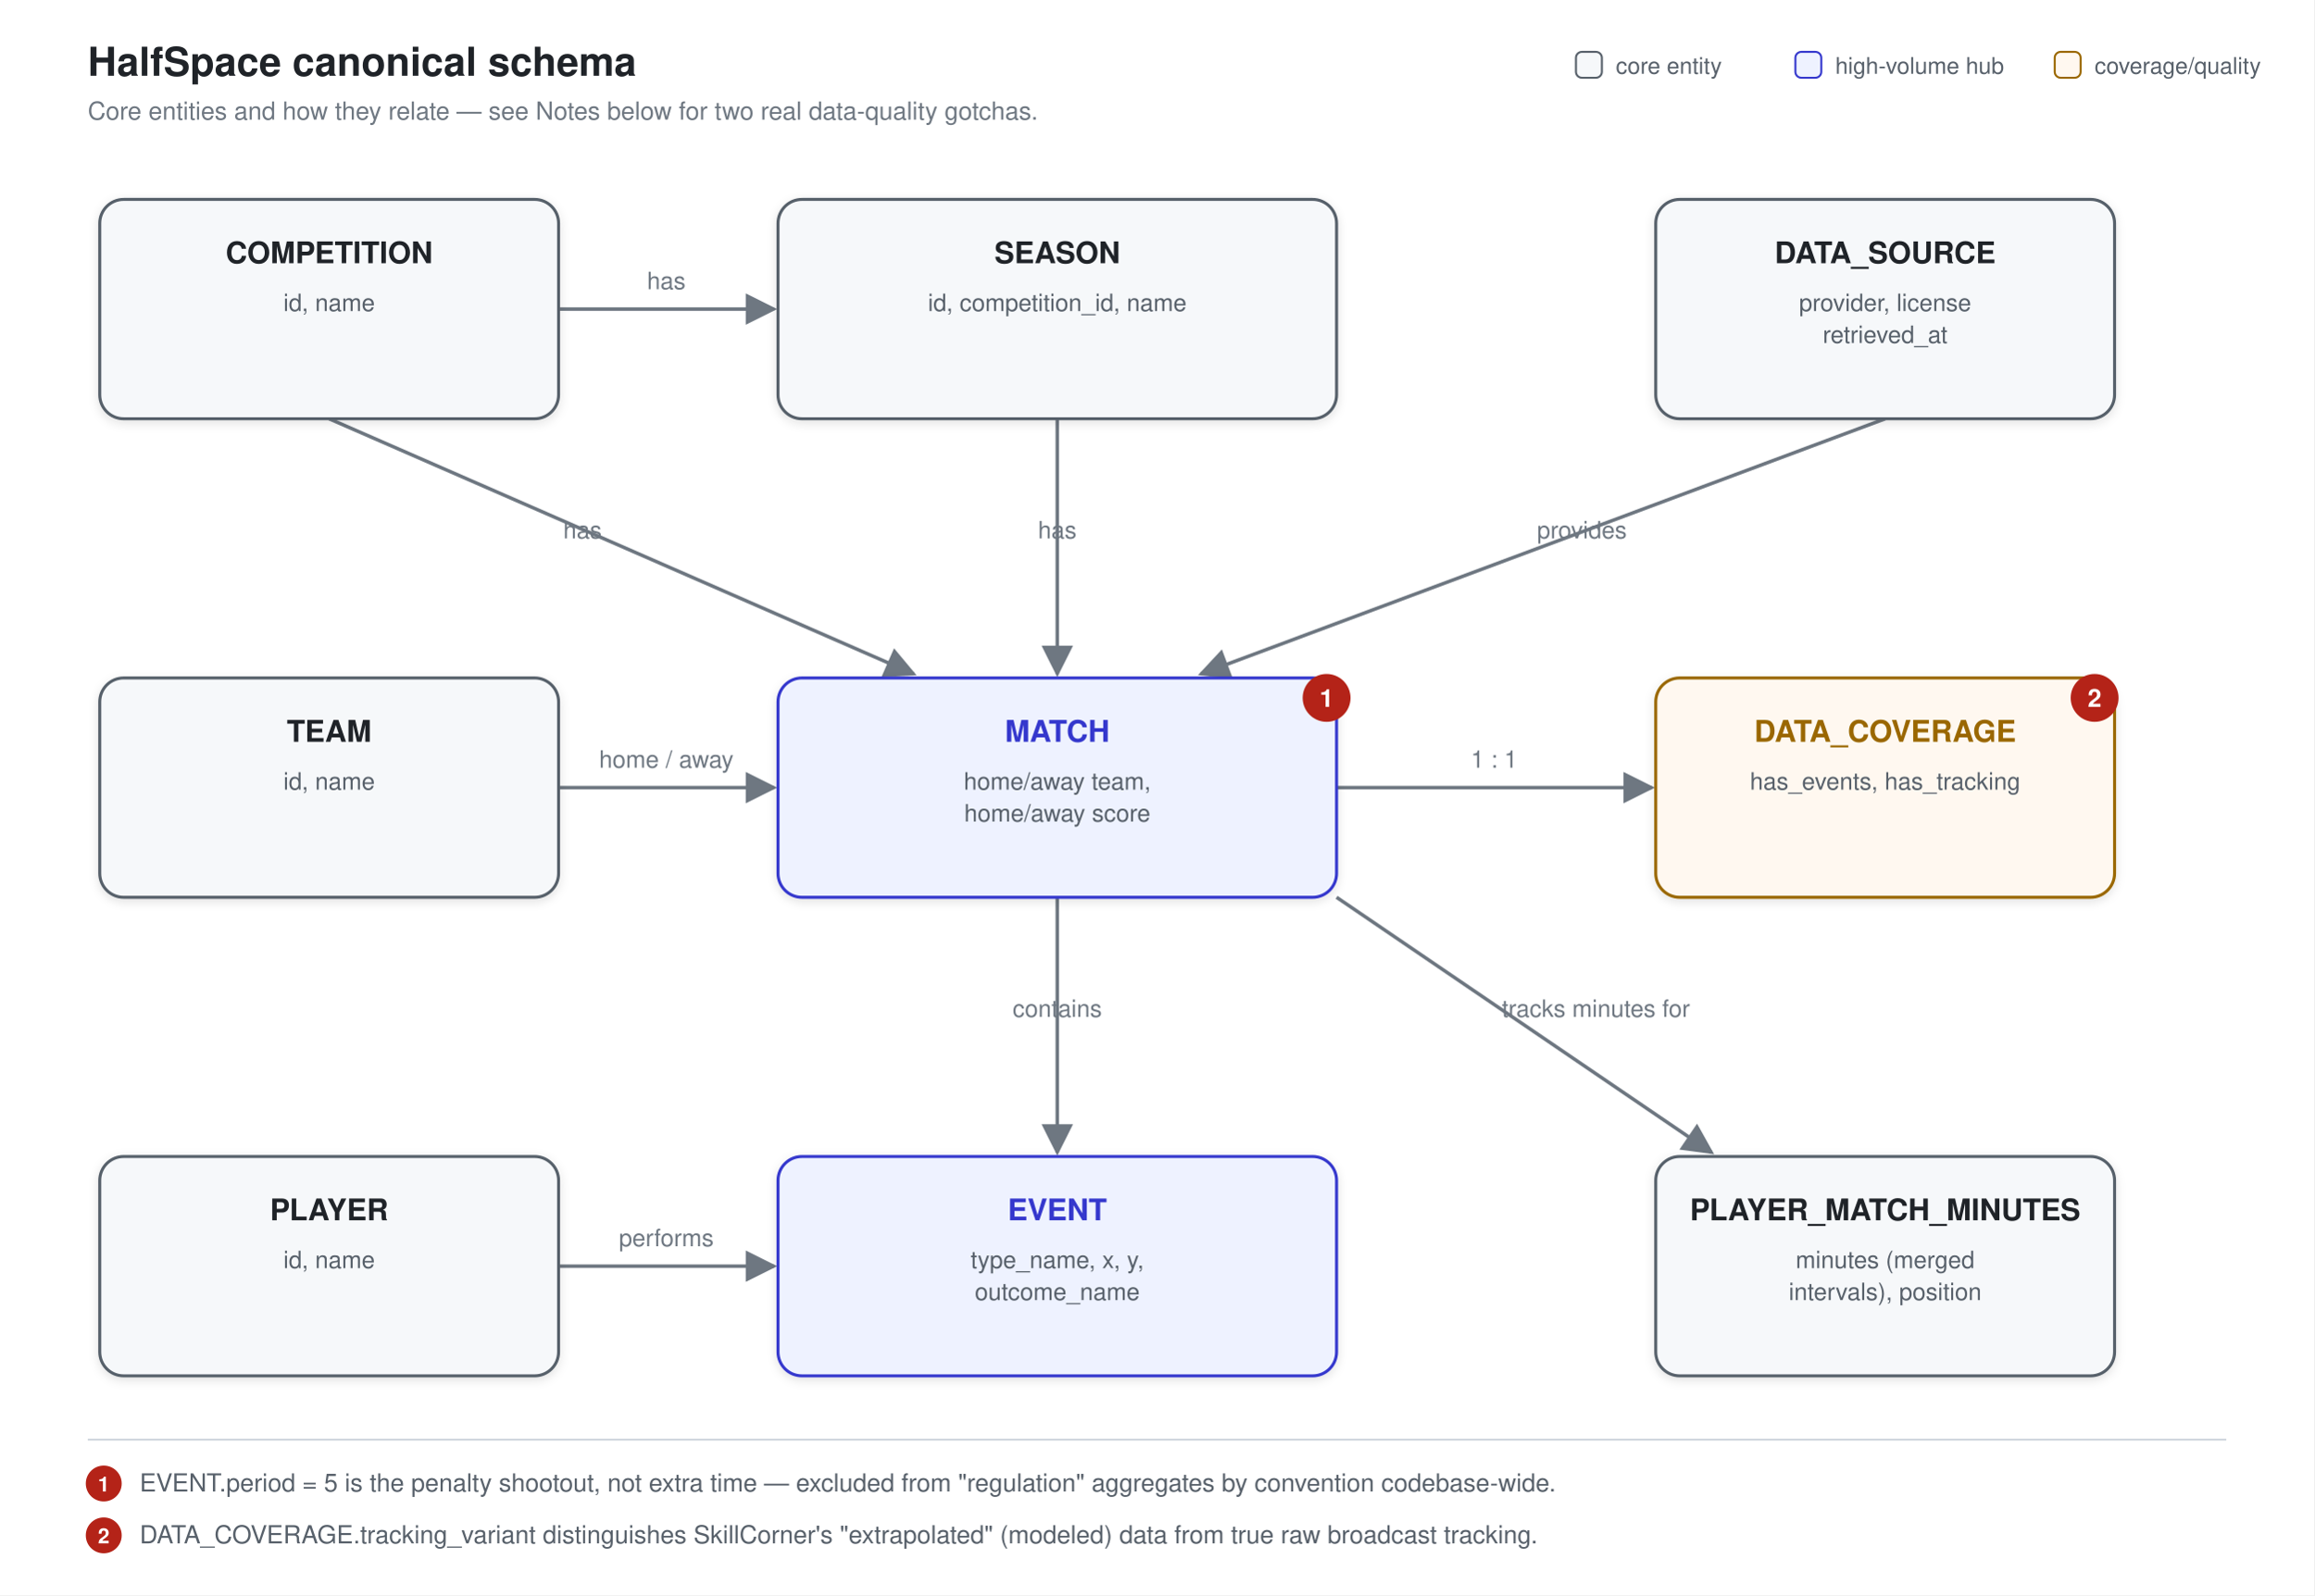
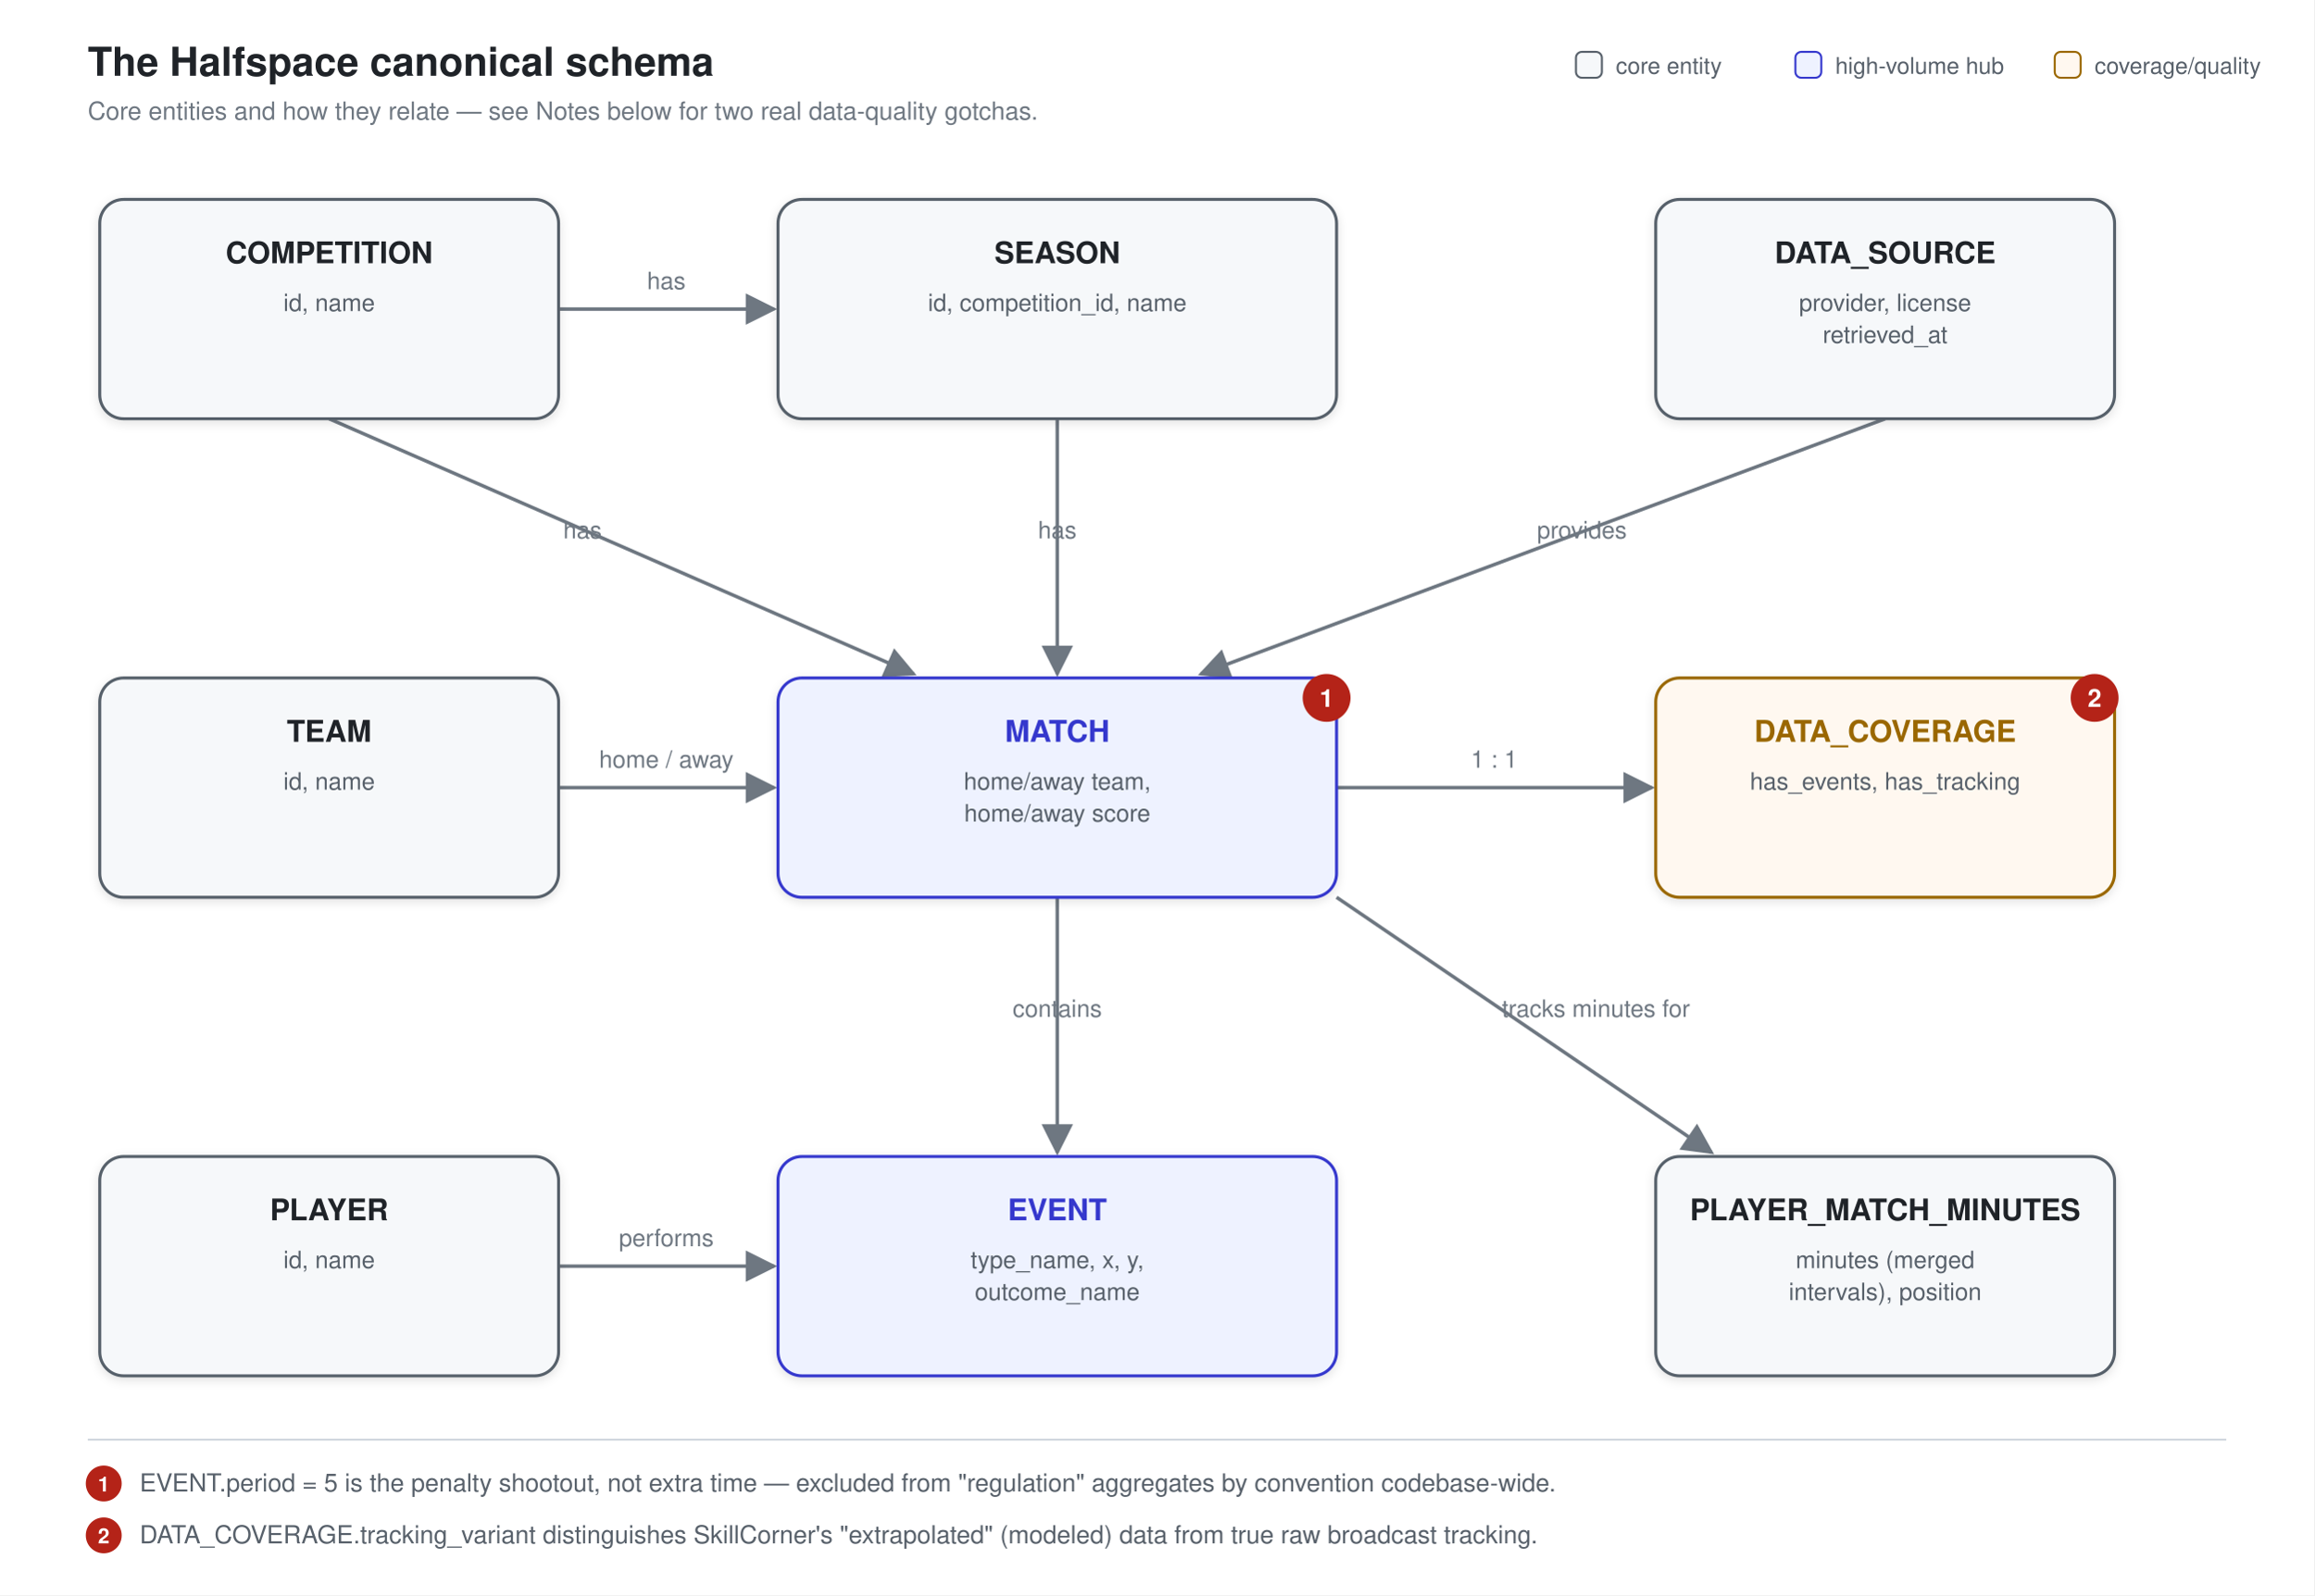
<svg xmlns="http://www.w3.org/2000/svg" viewBox="0 0 1160 800" font-family="-apple-system,BlinkMacSystemFont,Segoe UI,Helvetica,Arial,sans-serif">
  <defs>
    <marker id="arrow" viewBox="0 0 10 10" refX="9" refY="5" markerWidth="9" markerHeight="9" orient="auto-start-reverse">
      <path d="M0,0 L10,5 L0,10 z" fill="#6e7781" />
    </marker>
    <filter id="shadow" x="-20%" y="-20%" width="140%" height="140%">
      <feDropShadow dx="0" dy="1.5" stdDeviation="2.5" flood-color="#1f2328" flood-opacity="0.12" />
    </filter>
  </defs>
  <rect x="0" y="0" width="1160" height="800" fill="#ffffff" />
-   <text x="44" y="38" font-size="20" font-weight="700" fill="#1f2328">HalfSpace canonical schema</text>
+   <text x="44" y="38" font-size="20" font-weight="700" fill="#1f2328">The Halfspace canonical schema</text>
  <text x="44" y="60" font-size="12.5" fill="#6e7781">Core entities and how they relate — see Notes below for two real data-quality gotchas.</text>
  <g font-size="11.5" fill="#57606a">
    <rect x="790" y="26" width="13" height="13" rx="3" fill="#f6f8fa" stroke="#57606a" />
    <text x="810" y="37">core entity</text>
    <rect x="900" y="26" width="13" height="13" rx="3" fill="#eef2ff" stroke="#3538cd" />
    <text x="920" y="37">high-volume hub</text>
    <rect x="1030" y="26" width="13" height="13" rx="3" fill="#fff8f0" stroke="#9a6700" />
    <text x="1050" y="37">coverage/quality</text>
  </g>
  <g stroke="#6e7781" stroke-width="1.75" fill="none" marker-end="url(#arrow)">
    <line x1="280" y1="155" x2="388" y2="155" />
    <line x1="165" y1="210" x2="458" y2="338" />
    <line x1="530" y1="210" x2="530" y2="338" />
    <line x1="945" y1="210" x2="602" y2="338" />
    <line x1="280" y1="395" x2="388" y2="395" />
    <line x1="670" y1="395" x2="828" y2="395" />
    <line x1="530" y1="450" x2="530" y2="578" />
    <line x1="280" y1="635" x2="388" y2="635" />
    <line x1="670" y1="450" x2="858" y2="578" />
  </g>
  <g font-size="12" fill="#6e7781" text-anchor="middle">
    <text x="334" y="145">has</text>
    <text x="292" y="270">has</text>
    <text x="530" y="270">has</text>
    <text x="793" y="270">provides</text>
    <text x="334" y="385">home / away</text>
    <text x="749" y="385">1 : 1</text>
    <text x="530" y="510">contains</text>
    <text x="334" y="625">performs</text>
    <text x="800" y="510">tracks minutes for</text>
  </g>
  <g filter="url(#shadow)">
    <g stroke="#57606a" stroke-width="1.5">
      <rect x="50" y="100" width="230" height="110" rx="12" fill="#f6f8fa" />
      <rect x="390" y="100" width="280" height="110" rx="12" fill="#f6f8fa" />
      <rect x="830" y="100" width="230" height="110" rx="12" fill="#f6f8fa" />
      <rect x="50" y="340" width="230" height="110" rx="12" fill="#f6f8fa" />
      <rect x="390" y="340" width="280" height="110" rx="12" fill="#eef2ff" stroke="#3538cd" />
      <rect x="830" y="340" width="230" height="110" rx="12" fill="#fff8f0" stroke="#9a6700" />
      <rect x="50" y="580" width="230" height="110" rx="12" fill="#f6f8fa" />
      <rect x="390" y="580" width="280" height="110" rx="12" fill="#eef2ff" stroke="#3538cd" />
      <rect x="830" y="580" width="230" height="110" rx="12" fill="#f6f8fa" />
    </g>
  </g>
  <circle cx="665" cy="350" r="12" fill="#b42318" />
  <text x="665" y="354.5" font-size="12.5" font-weight="700" fill="#ffffff" text-anchor="middle">1</text>
  <circle cx="1050" cy="350" r="12" fill="#b42318" />
  <text x="1050" y="354.5" font-size="12.5" font-weight="700" fill="#ffffff" text-anchor="middle">2</text>
  <g font-size="15" font-weight="700" fill="#1f2328" text-anchor="middle">
    <text x="165" y="132">COMPETITION</text>
    <text x="530" y="132">SEASON</text>
    <text x="945" y="132">DATA_SOURCE</text>
    <text x="165" y="372">TEAM</text>
    <text x="530" y="372" fill="#3538cd">MATCH</text>
    <text x="945" y="372" fill="#9a6700">DATA_COVERAGE</text>
    <text x="165" y="612">PLAYER</text>
    <text x="530" y="612" fill="#3538cd">EVENT</text>
    <text x="945" y="612">PLAYER_MATCH_MINUTES</text>
  </g>
  <g font-size="12" fill="#57606a" text-anchor="middle">
    <text x="165" y="156">id, name</text>
    <text x="530" y="156">id, competition_id, name</text>
    <text x="945" y="156">provider, license</text>
    <text x="945" y="172">retrieved_at</text>
    <text x="165" y="396">id, name</text>
    <text x="530" y="396">home/away team,</text>
    <text x="530" y="412">home/away score</text>
    <text x="945" y="396">has_events, has_tracking</text>
    <text x="165" y="636">id, name</text>
    <text x="530" y="636">type_name, x, y,</text>
    <text x="530" y="652">outcome_name</text>
    <text x="945" y="636">minutes (merged</text>
    <text x="945" y="652">intervals), position</text>
  </g>
  <line x1="44" y1="722" x2="1116" y2="722" stroke="#d0d7de" stroke-width="1" />
  <g font-size="12.5" fill="#57606a">
    <circle cx="52" cy="744" r="9" fill="#b42318" />
    <text x="52" y="748" font-size="10.5" font-weight="700" fill="#ffffff" text-anchor="middle">1</text>
    <text x="70" y="748">EVENT.period = 5 is the penalty shootout, not extra time — excluded from "regulation" aggregates by convention codebase-wide.</text>
    <circle cx="52" cy="770" r="9" fill="#b42318" />
    <text x="52" y="774" font-size="10.5" font-weight="700" fill="#ffffff" text-anchor="middle">2</text>
    <text x="70" y="774">DATA_COVERAGE.tracking_variant distinguishes SkillCorner's "extrapolated" (modeled) data from true raw broadcast tracking.</text>
  </g>
</svg>
